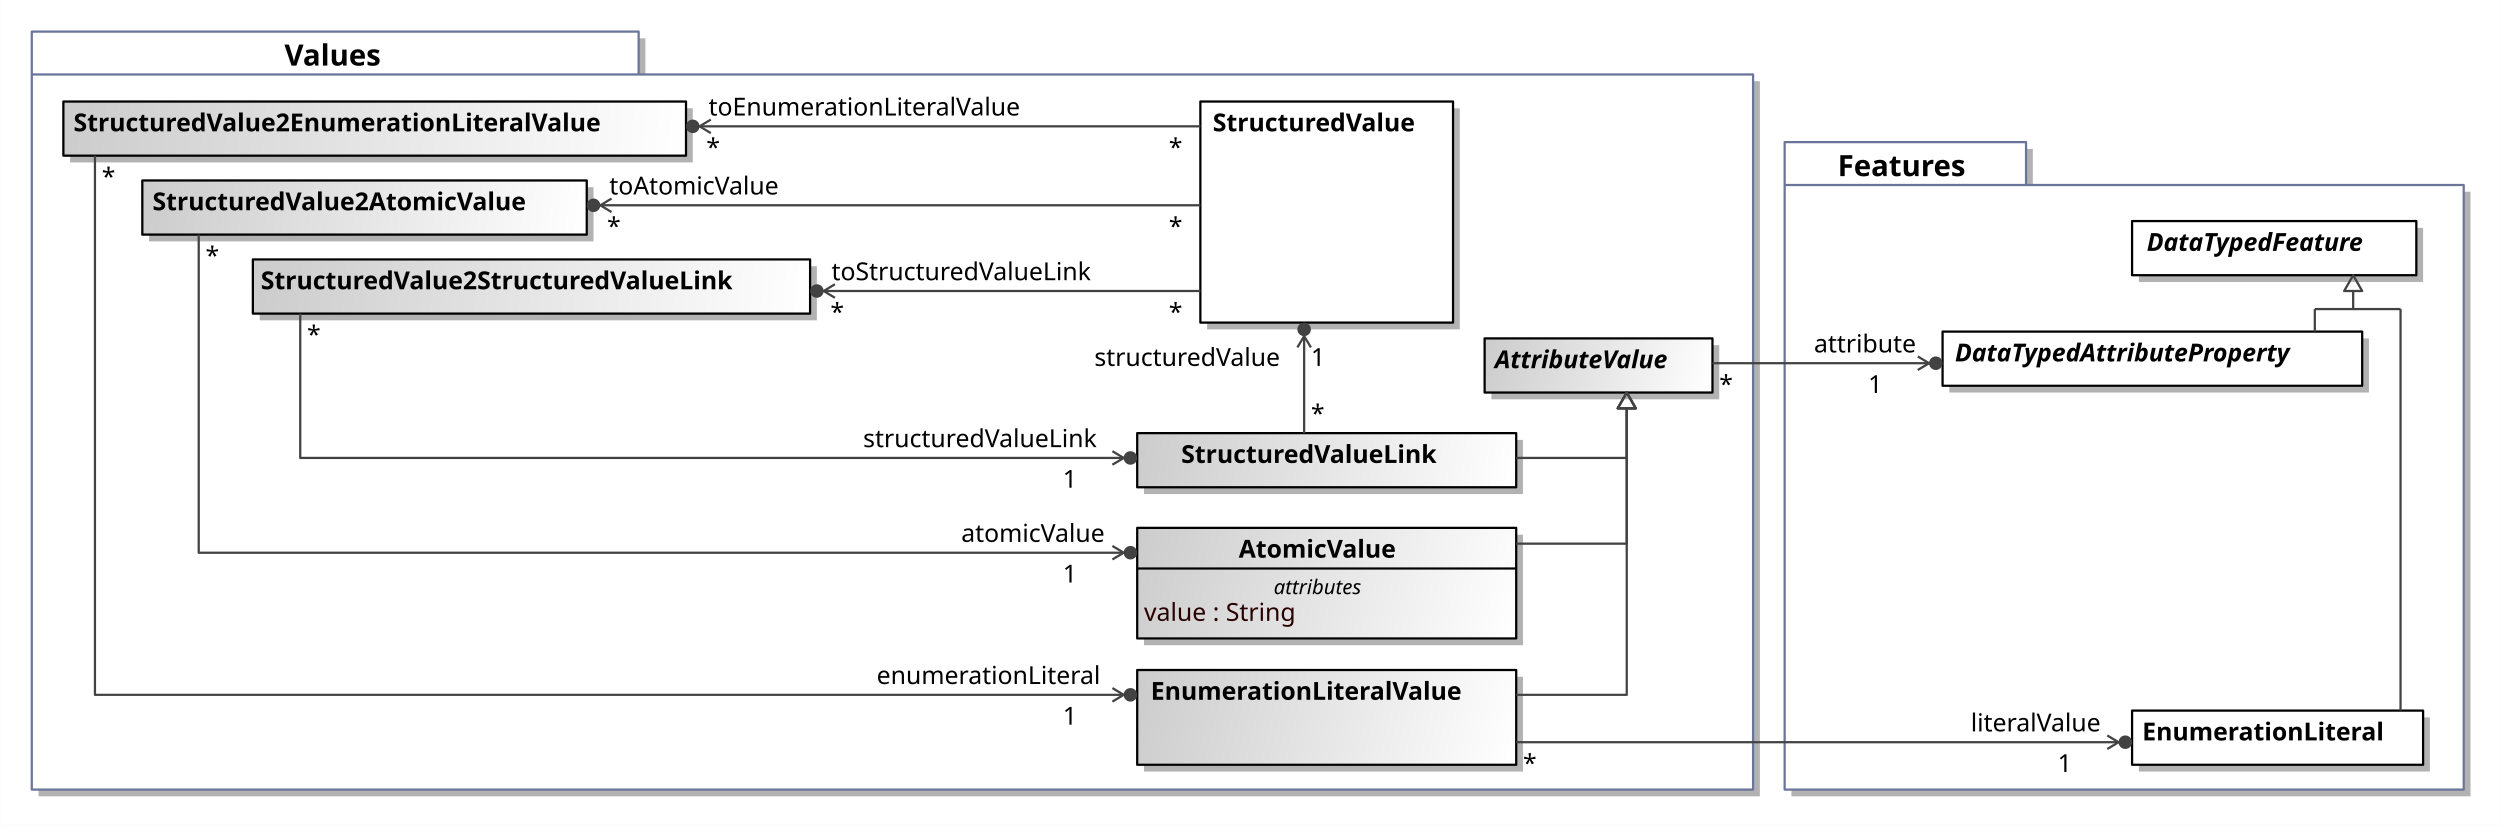
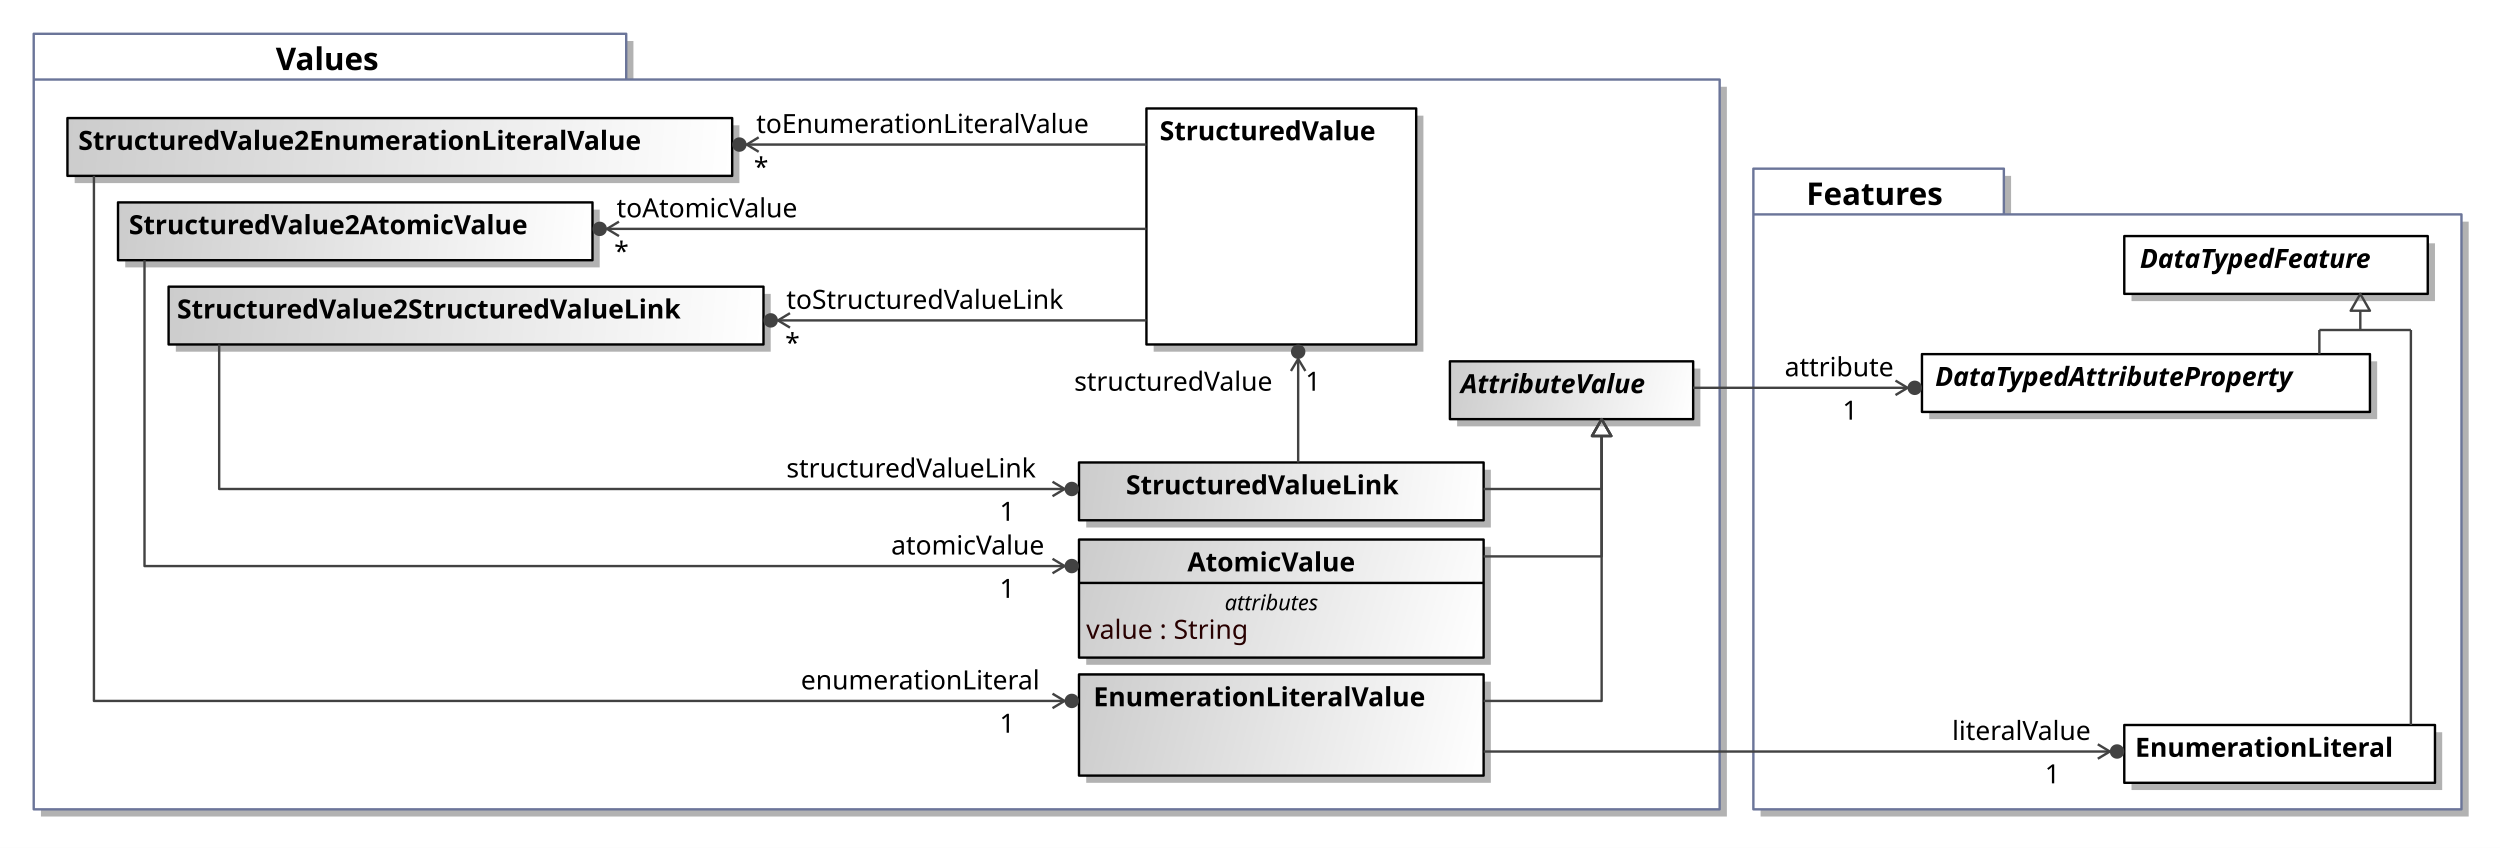
- <svg xmlns="http://www.w3.org/2000/svg" fill-opacity="1" color-rendering="auto" color-interpolation="auto" text-rendering="auto" stroke="black" stroke-linecap="square" width="11.542in" stroke-miterlimit="10" shape-rendering="auto" stroke-opacity="1" fill="black" stroke-dasharray="none" font-weight="normal" stroke-width="1" viewBox="0 0 1108 366" height="3.812in" font-family="'Dialog'" font-style="normal" stroke-linejoin="miter" font-size="12" stroke-dashoffset="0" image-rendering="auto">
+ <svg xmlns="http://www.w3.org/2000/svg" fill-opacity="1" color-rendering="auto" color-interpolation="auto" text-rendering="auto" stroke="black" stroke-linecap="square" width="10.812in" stroke-miterlimit="10" shape-rendering="auto" stroke-opacity="1" fill="black" stroke-dasharray="none" font-weight="normal" stroke-width="1" viewBox="0 0 1038 352" height="3.667in" font-family="'Dialog'" font-style="normal" stroke-linejoin="miter" font-size="12" stroke-dashoffset="0" image-rendering="auto">
  <defs id="genericDefs" />
  <g>
    <defs id="defs1">
-       <linearGradient x1="14" gradientUnits="userSpaceOnUse" x2="777" y1="14" y2="350" id="linearGradient1" spreadMethod="pad">
+       <linearGradient x1="14" gradientUnits="userSpaceOnUse" x2="714" y1="14" y2="336" id="linearGradient1" spreadMethod="pad">
        <stop stop-opacity="1" stop-color="white" offset="0%" />
        <stop stop-opacity="1" stop-color="white" offset="100%" />
      </linearGradient>
-       <linearGradient x1="28" gradientUnits="userSpaceOnUse" x2="304" y1="45" y2="69" id="linearGradient2" spreadMethod="pad">
+       <linearGradient x1="28" gradientUnits="userSpaceOnUse" x2="304" y1="49" y2="73" id="linearGradient2" spreadMethod="pad">
        <stop stop-opacity="1" stop-color="rgb(204,204,204)" offset="0%" />
        <stop stop-opacity="1" stop-color="white" offset="100%" />
      </linearGradient>
-       <linearGradient x1="112" gradientUnits="userSpaceOnUse" x2="359" y1="115" y2="139" id="linearGradient3" spreadMethod="pad">
+       <linearGradient x1="70" gradientUnits="userSpaceOnUse" x2="317" y1="119" y2="143" id="linearGradient3" spreadMethod="pad">
        <stop stop-opacity="1" stop-color="rgb(204,204,204)" offset="0%" />
        <stop stop-opacity="1" stop-color="white" offset="100%" />
      </linearGradient>
-       <linearGradient x1="63" gradientUnits="userSpaceOnUse" x2="260" y1="80" y2="104" id="linearGradient4" spreadMethod="pad">
+       <linearGradient x1="49" gradientUnits="userSpaceOnUse" x2="246" y1="84" y2="108" id="linearGradient4" spreadMethod="pad">
        <stop stop-opacity="1" stop-color="rgb(204,204,204)" offset="0%" />
        <stop stop-opacity="1" stop-color="white" offset="100%" />
      </linearGradient>
-       <linearGradient x1="504" gradientUnits="userSpaceOnUse" x2="672" y1="192" y2="216" id="linearGradient5" spreadMethod="pad">
+       <linearGradient x1="448" gradientUnits="userSpaceOnUse" x2="616" y1="192" y2="216" id="linearGradient5" spreadMethod="pad">
        <stop stop-opacity="1" stop-color="rgb(204,204,204)" offset="0%" />
        <stop stop-opacity="1" stop-color="white" offset="100%" />
      </linearGradient>
-       <linearGradient x1="504" gradientUnits="userSpaceOnUse" x2="672" y1="234" y2="283" id="linearGradient6" spreadMethod="pad">
+       <linearGradient x1="448" gradientUnits="userSpaceOnUse" x2="616" y1="224" y2="273" id="linearGradient6" spreadMethod="pad">
        <stop stop-opacity="1" stop-color="rgb(204,204,204)" offset="0%" />
        <stop stop-opacity="1" stop-color="white" offset="100%" />
      </linearGradient>
-       <linearGradient x1="504" gradientUnits="userSpaceOnUse" x2="672" y1="297" y2="339" id="linearGradient7" spreadMethod="pad">
+       <linearGradient x1="448" gradientUnits="userSpaceOnUse" x2="616" y1="280" y2="322" id="linearGradient7" spreadMethod="pad">
        <stop stop-opacity="1" stop-color="rgb(204,204,204)" offset="0%" />
        <stop stop-opacity="1" stop-color="white" offset="100%" />
      </linearGradient>
-       <linearGradient x1="532" gradientUnits="userSpaceOnUse" x2="644" y1="45" y2="143" id="linearGradient8" spreadMethod="pad">
+       <linearGradient x1="476" gradientUnits="userSpaceOnUse" x2="588" y1="45" y2="143" id="linearGradient8" spreadMethod="pad">
        <stop stop-opacity="1" stop-color="white" offset="0%" />
        <stop stop-opacity="1" stop-color="white" offset="100%" />
      </linearGradient>
-       <linearGradient x1="658" gradientUnits="userSpaceOnUse" x2="759" y1="150" y2="174" id="linearGradient9" spreadMethod="pad">
+       <linearGradient x1="602" gradientUnits="userSpaceOnUse" x2="703" y1="150" y2="174" id="linearGradient9" spreadMethod="pad">
        <stop stop-opacity="1" stop-color="rgb(204,204,204)" offset="0%" />
        <stop stop-opacity="1" stop-color="white" offset="100%" />
      </linearGradient>
-       <linearGradient x1="791" gradientUnits="userSpaceOnUse" x2="1092" y1="63" y2="350" id="linearGradient10" spreadMethod="pad">
+       <linearGradient x1="728" gradientUnits="userSpaceOnUse" x2="1022" y1="70" y2="336" id="linearGradient10" spreadMethod="pad">
        <stop stop-opacity="1" stop-color="white" offset="0%" />
        <stop stop-opacity="1" stop-color="white" offset="100%" />
      </linearGradient>
-       <linearGradient x1="861" gradientUnits="userSpaceOnUse" x2="1047" y1="147" y2="171" id="linearGradient11" spreadMethod="pad">
+       <linearGradient x1="798" gradientUnits="userSpaceOnUse" x2="984" y1="147" y2="171" id="linearGradient11" spreadMethod="pad">
        <stop stop-opacity="1" stop-color="white" offset="0%" />
        <stop stop-opacity="1" stop-color="white" offset="100%" />
      </linearGradient>
-       <linearGradient x1="945" gradientUnits="userSpaceOnUse" x2="1074" y1="315" y2="339" id="linearGradient12" spreadMethod="pad">
+       <linearGradient x1="882" gradientUnits="userSpaceOnUse" x2="1011" y1="301" y2="325" id="linearGradient12" spreadMethod="pad">
        <stop stop-opacity="1" stop-color="white" offset="0%" />
        <stop stop-opacity="1" stop-color="white" offset="100%" />
      </linearGradient>
-       <linearGradient x1="945" gradientUnits="userSpaceOnUse" x2="1071" y1="98" y2="122" id="linearGradient13" spreadMethod="pad">
+       <linearGradient x1="882" gradientUnits="userSpaceOnUse" x2="1008" y1="98" y2="122" id="linearGradient13" spreadMethod="pad">
        <stop stop-opacity="1" stop-color="white" offset="0%" />
        <stop stop-opacity="1" stop-color="white" offset="100%" />
      </linearGradient>
      <clipPath clipPathUnits="userSpaceOnUse" id="clipPath1">
-         <path d="M0 -5 L1108 -5 L1108 366 L0 366 L0 -5 Z" />
+         <path d="M0 -5 L1038 -5 L1038 352 L0 352 L0 -5 Z" />
      </clipPath>
    </defs>
    <g fill="white" stroke="white">
-       <rect x="0" width="1108" height="371" y="-5" clip-path="url(#clipPath1)" stroke="none" />
-       <rect x="17" y="36" clip-path="url(#clipPath1)" fill="rgb(178,178,178)" width="763" text-rendering="geometricPrecision" height="317" stroke="none" />
-       <rect x="17" y="17" clip-path="url(#clipPath1)" fill="rgb(178,178,178)" width="269" text-rendering="geometricPrecision" height="19" stroke="none" />
-       <polygon fill="url(#linearGradient1)" text-rendering="geometricPrecision" clip-path="url(#clipPath1)" points=" 283 33 283 14 14 14 14 350 777 350 777 33 14 33" stroke="none" />
+       <rect x="0" width="1038" height="357" y="-5" clip-path="url(#clipPath1)" stroke="none" />
+       <rect x="17" y="36" clip-path="url(#clipPath1)" fill="rgb(178,178,178)" width="700" text-rendering="geometricPrecision" height="303" stroke="none" />
+       <rect x="17" y="17" clip-path="url(#clipPath1)" fill="rgb(178,178,178)" width="246" text-rendering="geometricPrecision" height="19" stroke="none" />
+       <polygon fill="url(#linearGradient1)" text-rendering="geometricPrecision" clip-path="url(#clipPath1)" points=" 260 33 260 14 14 14 14 336 714 336 714 33 14 33" stroke="none" />
    </g>
    <g fill="rgb(107,117,153)" text-rendering="geometricPrecision" stroke-linecap="butt" stroke="rgb(107,117,153)" stroke-linejoin="round">
-       <polygon fill="none" points=" 283 33 283 14 14 14 14 350 777 350 777 33 14 33" clip-path="url(#clipPath1)" />
-       <rect x="31" y="48" clip-path="url(#clipPath1)" fill="rgb(178,178,178)" width="276" height="24" stroke="none" />
-       <rect x="28" y="45" clip-path="url(#clipPath1)" fill="url(#linearGradient2)" width="276" height="24" stroke="none" />
-       <rect x="28" y="45" clip-path="url(#clipPath1)" fill="none" width="276" height="24" stroke="black" />
+       <polygon fill="none" points=" 260 33 260 14 14 14 14 336 714 336 714 33 14 33" clip-path="url(#clipPath1)" />
+       <rect x="31" y="52" clip-path="url(#clipPath1)" fill="rgb(178,178,178)" width="276" height="24" stroke="none" />
+       <rect x="28" y="49" clip-path="url(#clipPath1)" fill="url(#linearGradient2)" width="276" height="24" stroke="none" />
+       <rect x="28" y="49" clip-path="url(#clipPath1)" fill="none" width="276" height="24" stroke="black" />
    </g>
    <g text-rendering="geometricPrecision" font-size="11" font-weight="bold" stroke-linecap="butt" stroke-linejoin="round">
-       <text x="32.5" space="preserve" y="58.21" clip-path="url(#clipPath1)" stroke="none">StructuredValue2EnumerationLiteralValue</text>
-       <text x="126" space="preserve" font-size="13" y="29.067" clip-path="url(#clipPath1)" stroke="none">Values</text>
-       <rect x="115" y="118" clip-path="url(#clipPath1)" fill="rgb(178,178,178)" width="247" height="24" stroke="none" />
-       <rect x="112" y="115" clip-path="url(#clipPath1)" fill="url(#linearGradient3)" width="247" height="24" stroke="none" />
-       <rect fill="none" x="112" width="247" height="24" y="115" clip-path="url(#clipPath1)" />
-       <text x="115.5" space="preserve" y="128.21" clip-path="url(#clipPath1)" stroke="none">StructuredValue2StructuredValueLink</text>
-       <rect x="66" y="83" clip-path="url(#clipPath1)" fill="rgb(178,178,178)" width="197" height="24" stroke="none" />
-       <rect x="63" y="80" clip-path="url(#clipPath1)" fill="url(#linearGradient4)" width="197" height="24" stroke="none" />
-       <rect fill="none" x="63" width="197" height="24" y="80" clip-path="url(#clipPath1)" />
-       <text x="67.5" space="preserve" y="93.21" clip-path="url(#clipPath1)" stroke="none">StructuredValue2AtomicValue</text>
-       <rect x="507" y="195" clip-path="url(#clipPath1)" fill="rgb(178,178,178)" width="168" height="24" stroke="none" />
-       <rect x="504" y="192" clip-path="url(#clipPath1)" fill="url(#linearGradient5)" width="168" height="24" stroke="none" />
-       <rect fill="none" x="504" width="168" height="24" y="192" clip-path="url(#clipPath1)" />
-       <text x="523.5" space="preserve" y="205.21" clip-path="url(#clipPath1)" stroke="none">StructuredValueLink</text>
-       <rect x="507" y="237" clip-path="url(#clipPath1)" fill="rgb(178,178,178)" width="168" height="49" stroke="none" />
-       <rect x="504" y="234" clip-path="url(#clipPath1)" fill="url(#linearGradient6)" width="168" height="49" stroke="none" />
-       <rect fill="none" x="504" width="168" height="49" y="234" clip-path="url(#clipPath1)" />
-       <line y2="252" fill="none" x1="504" clip-path="url(#clipPath1)" x2="672" y1="252" />
-       <text x="564.5" font-size="9" y="263.354" clip-path="url(#clipPath1)" font-style="italic" stroke="none" font-weight="normal" space="preserve">attributes</text>
-       <text x="507" y="275.21" clip-path="url(#clipPath1)" fill="rgb(40,0,0)" stroke="none" font-weight="normal" space="preserve">value : String</text>
-       <text x="549" space="preserve" y="247.21" clip-path="url(#clipPath1)" stroke="none">AtomicValue</text>
-       <rect x="507" y="300" clip-path="url(#clipPath1)" fill="rgb(178,178,178)" width="168" height="42" stroke="none" />
-       <rect x="504" y="297" clip-path="url(#clipPath1)" fill="url(#linearGradient7)" width="168" height="42" stroke="none" />
-       <rect fill="none" x="504" width="168" height="42" y="297" clip-path="url(#clipPath1)" />
-       <text x="510" space="preserve" y="310.21" clip-path="url(#clipPath1)" stroke="none">EnumerationLiteralValue</text>
-       <rect x="535" y="48" clip-path="url(#clipPath1)" fill="rgb(178,178,178)" width="112" height="98" stroke="none" />
-       <rect x="532" y="45" clip-path="url(#clipPath1)" fill="url(#linearGradient8)" width="112" height="98" stroke="none" />
-       <rect fill="none" x="532" width="112" height="98" y="45" clip-path="url(#clipPath1)" />
-       <text x="537.5" space="preserve" y="58.21" clip-path="url(#clipPath1)" stroke="none">StructuredValue</text>
-       <rect x="661" y="153" clip-path="url(#clipPath1)" fill="rgb(178,178,178)" width="101" height="24" stroke="none" />
-       <rect x="658" y="150" clip-path="url(#clipPath1)" fill="url(#linearGradient9)" width="101" height="24" stroke="none" />
-       <rect fill="none" x="658" width="101" height="24" y="150" clip-path="url(#clipPath1)" />
-       <text font-style="italic" x="662.5" space="preserve" y="163.21" clip-path="url(#clipPath1)" stroke="none">AttributeValue</text>
-       <rect x="794" y="85" clip-path="url(#clipPath1)" fill="rgb(178,178,178)" width="301" height="268" stroke="none" />
-       <rect x="794" y="66" clip-path="url(#clipPath1)" fill="rgb(178,178,178)" width="107" height="19" stroke="none" />
-       <polygon fill="url(#linearGradient10)" clip-path="url(#clipPath1)" points=" 898 82 898 63 791 63 791 350 1092 350 1092 82 791 82" stroke="none" />
-       <polygon fill="none" clip-path="url(#clipPath1)" points=" 898 82 898 63 791 63 791 350 1092 350 1092 82 791 82" stroke="rgb(107,117,153)" />
-       <rect x="864" y="150" clip-path="url(#clipPath1)" fill="rgb(178,178,178)" width="186" height="24" stroke="none" />
-       <rect x="861" y="147" clip-path="url(#clipPath1)" fill="url(#linearGradient11)" width="186" height="24" stroke="none" />
-       <rect fill="none" x="861" width="186" height="24" y="147" clip-path="url(#clipPath1)" />
-       <text font-style="italic" x="866.5" space="preserve" y="160.21" clip-path="url(#clipPath1)" stroke="none">DataTypedAttributeProperty</text>
-       <rect x="948" y="318" clip-path="url(#clipPath1)" fill="rgb(178,178,178)" width="129" height="24" stroke="none" />
-       <rect x="945" y="315" clip-path="url(#clipPath1)" fill="url(#linearGradient12)" width="129" height="24" stroke="none" />
-       <rect fill="none" x="945" width="129" height="24" y="315" clip-path="url(#clipPath1)" />
-       <text x="949.5" space="preserve" y="328.21" clip-path="url(#clipPath1)" stroke="none">EnumerationLiteral</text>
-       <rect x="948" y="101" clip-path="url(#clipPath1)" fill="rgb(178,178,178)" width="126" height="24" stroke="none" />
-       <rect x="945" y="98" clip-path="url(#clipPath1)" fill="url(#linearGradient13)" width="126" height="24" stroke="none" />
-       <rect fill="none" x="945" width="126" height="24" y="98" clip-path="url(#clipPath1)" />
-       <text font-style="italic" x="951.5" space="preserve" y="111.21" clip-path="url(#clipPath1)" stroke="none">DataTypedFeature</text>
-       <text x="814.5" space="preserve" font-size="13" y="78.067" clip-path="url(#clipPath1)" stroke="none">Features</text>
-       <polygon fill="none" clip-path="url(#clipPath1)" points=" 1047 129 1043 122 1039 129" stroke="rgb(66,66,66)" />
-       <line clip-path="url(#clipPath1)" fill="none" x1="1043" x2="1043" y1="129" y2="137" stroke="rgb(66,66,66)" />
-       <line clip-path="url(#clipPath1)" fill="none" x1="1026" x2="1064" y1="137" y2="137" stroke="rgb(66,66,66)" />
-       <circle fill="rgb(66,66,66)" r="3" clip-path="url(#clipPath1)" cx="501" cy="308" stroke="none" />
-       <path fill="none" d="M493 305 L498 308 L493 311" clip-path="url(#clipPath1)" stroke="rgb(66,66,66)" />
-       <path fill="none" d="M498 308 L42 308 L42 69" clip-path="url(#clipPath1)" stroke="rgb(66,66,66)" />
-       <text x="388.5" space="preserve" y="303.21" clip-path="url(#clipPath1)" font-weight="normal" stroke="none">enumerationLiteral</text>
-       <text x="471" space="preserve" y="321.21" clip-path="url(#clipPath1)" font-weight="normal" stroke="none">1</text>
-       <text x="45" space="preserve" y="82.21" clip-path="url(#clipPath1)" font-weight="normal" stroke="none">*</text>
-       <circle fill="rgb(66,66,66)" r="3" clip-path="url(#clipPath1)" cx="501" cy="245" stroke="none" />
-       <path fill="none" d="M493 242 L498 245 L493 248" clip-path="url(#clipPath1)" stroke="rgb(66,66,66)" />
-       <path fill="none" d="M498 245 L88 245 L88 104" clip-path="url(#clipPath1)" stroke="rgb(66,66,66)" />
-       <text x="426" space="preserve" y="240.21" clip-path="url(#clipPath1)" font-weight="normal" stroke="none">atomicValue</text>
-       <text x="471" space="preserve" y="258.21" clip-path="url(#clipPath1)" font-weight="normal" stroke="none">1</text>
-       <text x="91" space="preserve" y="117.21" clip-path="url(#clipPath1)" font-weight="normal" stroke="none">*</text>
-       <circle fill="rgb(66,66,66)" r="3" clip-path="url(#clipPath1)" cx="501" cy="203" stroke="none" />
-       <path fill="none" d="M493 200 L498 203 L493 206" clip-path="url(#clipPath1)" stroke="rgb(66,66,66)" />
-       <path fill="none" d="M498 203 L133 203 L133 139" clip-path="url(#clipPath1)" stroke="rgb(66,66,66)" />
-       <text x="382.5" space="preserve" y="198.21" clip-path="url(#clipPath1)" font-weight="normal" stroke="none">structuredValueLink</text>
-       <text x="471" space="preserve" y="216.21" clip-path="url(#clipPath1)" font-weight="normal" stroke="none">1</text>
-       <text x="136" space="preserve" y="152.21" clip-path="url(#clipPath1)" font-weight="normal" stroke="none">*</text>
-       <circle fill="rgb(66,66,66)" r="3" clip-path="url(#clipPath1)" cx="942" cy="329" stroke="none" />
-       <path fill="none" d="M934 326 L939 329 L934 332" clip-path="url(#clipPath1)" stroke="rgb(66,66,66)" />
-       <path fill="none" d="M939 329 L672 329" clip-path="url(#clipPath1)" stroke="rgb(66,66,66)" />
-       <text x="873.5" space="preserve" y="324.21" clip-path="url(#clipPath1)" font-weight="normal" stroke="none">literalValue</text>
-       <text x="912" space="preserve" y="342.21" clip-path="url(#clipPath1)" font-weight="normal" stroke="none">1</text>
-       <text x="675" space="preserve" y="342.21" clip-path="url(#clipPath1)" font-weight="normal" stroke="none">*</text>
-       <circle fill="rgb(66,66,66)" r="3" clip-path="url(#clipPath1)" cx="263" cy="91" stroke="none" />
-       <path fill="none" d="M271 94 L266 91 L271 88" clip-path="url(#clipPath1)" stroke="rgb(66,66,66)" />
-       <path fill="none" d="M266 91 L532 91" clip-path="url(#clipPath1)" stroke="rgb(66,66,66)" />
-       <text x="270" space="preserve" y="86.21" clip-path="url(#clipPath1)" font-weight="normal" stroke="none">toAtomicValue</text>
-       <text x="269" space="preserve" y="104.21" clip-path="url(#clipPath1)" font-weight="normal" stroke="none">*</text>
-       <text x="518" space="preserve" y="104.21" clip-path="url(#clipPath1)" font-weight="normal" stroke="none">*</text>
-       <circle fill="rgb(66,66,66)" r="3" clip-path="url(#clipPath1)" cx="307" cy="56" stroke="none" />
-       <path fill="none" d="M315 59 L310 56 L315 53" clip-path="url(#clipPath1)" stroke="rgb(66,66,66)" />
-       <path fill="none" d="M310 56 L532 56" clip-path="url(#clipPath1)" stroke="rgb(66,66,66)" />
-       <text x="314" space="preserve" y="51.21" clip-path="url(#clipPath1)" font-weight="normal" stroke="none">toEnumerationLiteralValue</text>
-       <text x="313" space="preserve" y="69.21" clip-path="url(#clipPath1)" font-weight="normal" stroke="none">*</text>
-       <text x="518" space="preserve" y="69.21" clip-path="url(#clipPath1)" font-weight="normal" stroke="none">*</text>
-       <circle fill="rgb(66,66,66)" r="3" clip-path="url(#clipPath1)" cx="362" cy="129" stroke="none" />
-       <path fill="none" d="M370 132 L365 129 L370 126" clip-path="url(#clipPath1)" stroke="rgb(66,66,66)" />
-       <path fill="none" d="M365 129 L532 129" clip-path="url(#clipPath1)" stroke="rgb(66,66,66)" />
-       <text x="368.5" space="preserve" y="124.21" clip-path="url(#clipPath1)" font-weight="normal" stroke="none">toStructuredValueLink</text>
-       <text x="368" space="preserve" y="142.21" clip-path="url(#clipPath1)" font-weight="normal" stroke="none">*</text>
-       <text x="518" space="preserve" y="142.21" clip-path="url(#clipPath1)" font-weight="normal" stroke="none">*</text>
-       <polygon fill="none" clip-path="url(#clipPath1)" points=" 725 181 721 174 717 181" stroke="rgb(66,66,66)" />
-       <path fill="none" d="M721 181 L721 308 L672 308" clip-path="url(#clipPath1)" stroke="rgb(66,66,66)" />
-       <circle fill="rgb(66,66,66)" r="3" clip-path="url(#clipPath1)" cx="858" cy="161" stroke="none" />
-       <path fill="none" d="M850 158 L855 161 L850 164" clip-path="url(#clipPath1)" stroke="rgb(66,66,66)" />
-       <path fill="none" d="M855 161 L759 161" clip-path="url(#clipPath1)" stroke="rgb(66,66,66)" />
-       <text x="804" space="preserve" y="156.21" clip-path="url(#clipPath1)" font-weight="normal" stroke="none">attribute</text>
-       <text x="828" space="preserve" y="174.21" clip-path="url(#clipPath1)" font-weight="normal" stroke="none">1</text>
-       <text x="762" space="preserve" y="174.21" clip-path="url(#clipPath1)" font-weight="normal" stroke="none">*</text>
-       <polygon fill="none" clip-path="url(#clipPath1)" points=" 725 181 721 174 717 181" stroke="rgb(66,66,66)" />
-       <path fill="none" d="M721 181 L721 241 L672 241" clip-path="url(#clipPath1)" stroke="rgb(66,66,66)" />
-       <polygon fill="none" clip-path="url(#clipPath1)" points=" 725 181 721 174 717 181" stroke="rgb(66,66,66)" />
-       <path fill="none" d="M721 181 L721 203 L672 203" clip-path="url(#clipPath1)" stroke="rgb(66,66,66)" />
-       <circle fill="rgb(66,66,66)" r="3" clip-path="url(#clipPath1)" cx="578" cy="146" stroke="none" />
-       <path fill="none" d="M575 154 L578 149 L581 154" clip-path="url(#clipPath1)" stroke="rgb(66,66,66)" />
-       <path fill="none" d="M578 149 L578 192" clip-path="url(#clipPath1)" stroke="rgb(66,66,66)" />
-       <text x="485" space="preserve" y="162.21" clip-path="url(#clipPath1)" font-weight="normal" stroke="none">structuredValue</text>
-       <text x="581" space="preserve" y="162.21" clip-path="url(#clipPath1)" font-weight="normal" stroke="none">1</text>
-       <text x="581" space="preserve" y="187.21" clip-path="url(#clipPath1)" font-weight="normal" stroke="none">*</text>
-       <path fill="none" d="M1064 137 L1064 315" clip-path="url(#clipPath1)" stroke="rgb(66,66,66)" />
-       <path fill="none" d="M1026 137 L1026 147" clip-path="url(#clipPath1)" stroke="rgb(66,66,66)" />
+       <text x="32.5" space="preserve" y="62.21" clip-path="url(#clipPath1)" stroke="none">StructuredValue2EnumerationLiteralValue</text>
+       <rect x="73" y="122" clip-path="url(#clipPath1)" fill="rgb(178,178,178)" width="247" height="24" stroke="none" />
+       <rect x="70" y="119" clip-path="url(#clipPath1)" fill="url(#linearGradient3)" width="247" height="24" stroke="none" />
+       <rect fill="none" x="70" width="247" height="24" y="119" clip-path="url(#clipPath1)" />
+       <text x="73.5" space="preserve" y="132.21" clip-path="url(#clipPath1)" stroke="none">StructuredValue2StructuredValueLink</text>
+       <text x="114.5" space="preserve" font-size="13" y="29.067" clip-path="url(#clipPath1)" stroke="none">Values</text>
+       <rect x="52" y="87" clip-path="url(#clipPath1)" fill="rgb(178,178,178)" width="197" height="24" stroke="none" />
+       <rect x="49" y="84" clip-path="url(#clipPath1)" fill="url(#linearGradient4)" width="197" height="24" stroke="none" />
+       <rect fill="none" x="49" width="197" height="24" y="84" clip-path="url(#clipPath1)" />
+       <text x="53.5" space="preserve" y="97.21" clip-path="url(#clipPath1)" stroke="none">StructuredValue2AtomicValue</text>
+       <rect x="451" y="195" clip-path="url(#clipPath1)" fill="rgb(178,178,178)" width="168" height="24" stroke="none" />
+       <rect x="448" y="192" clip-path="url(#clipPath1)" fill="url(#linearGradient5)" width="168" height="24" stroke="none" />
+       <rect fill="none" x="448" width="168" height="24" y="192" clip-path="url(#clipPath1)" />
+       <text x="467.5" space="preserve" y="205.21" clip-path="url(#clipPath1)" stroke="none">StructuredValueLink</text>
+       <rect x="451" y="227" clip-path="url(#clipPath1)" fill="rgb(178,178,178)" width="168" height="49" stroke="none" />
+       <rect x="448" y="224" clip-path="url(#clipPath1)" fill="url(#linearGradient6)" width="168" height="49" stroke="none" />
+       <rect fill="none" x="448" width="168" height="49" y="224" clip-path="url(#clipPath1)" />
+       <line y2="242" fill="none" x1="448" clip-path="url(#clipPath1)" x2="616" y1="242" />
+       <text x="508.5" font-size="9" y="253.354" clip-path="url(#clipPath1)" font-style="italic" stroke="none" font-weight="normal" space="preserve">attributes</text>
+       <text x="451" y="265.21" clip-path="url(#clipPath1)" fill="rgb(40,0,0)" stroke="none" font-weight="normal" space="preserve">value : String</text>
+       <text x="493" space="preserve" y="237.21" clip-path="url(#clipPath1)" stroke="none">AtomicValue</text>
+       <rect x="451" y="283" clip-path="url(#clipPath1)" fill="rgb(178,178,178)" width="168" height="42" stroke="none" />
+       <rect x="448" y="280" clip-path="url(#clipPath1)" fill="url(#linearGradient7)" width="168" height="42" stroke="none" />
+       <rect fill="none" x="448" width="168" height="42" y="280" clip-path="url(#clipPath1)" />
+       <text x="454" space="preserve" y="293.21" clip-path="url(#clipPath1)" stroke="none">EnumerationLiteralValue</text>
+       <rect x="479" y="48" clip-path="url(#clipPath1)" fill="rgb(178,178,178)" width="112" height="98" stroke="none" />
+       <rect x="476" y="45" clip-path="url(#clipPath1)" fill="url(#linearGradient8)" width="112" height="98" stroke="none" />
+       <rect fill="none" x="476" width="112" height="98" y="45" clip-path="url(#clipPath1)" />
+       <text x="481.5" space="preserve" y="58.21" clip-path="url(#clipPath1)" stroke="none">StructuredValue</text>
+       <rect x="605" y="153" clip-path="url(#clipPath1)" fill="rgb(178,178,178)" width="101" height="24" stroke="none" />
+       <rect x="602" y="150" clip-path="url(#clipPath1)" fill="url(#linearGradient9)" width="101" height="24" stroke="none" />
+       <rect fill="none" x="602" width="101" height="24" y="150" clip-path="url(#clipPath1)" />
+       <text font-style="italic" x="606.5" space="preserve" y="163.21" clip-path="url(#clipPath1)" stroke="none">AttributeValue</text>
+       <rect x="731" y="92" clip-path="url(#clipPath1)" fill="rgb(178,178,178)" width="294" height="247" stroke="none" />
+       <rect x="731" y="73" clip-path="url(#clipPath1)" fill="rgb(178,178,178)" width="104" height="19" stroke="none" />
+       <polygon fill="url(#linearGradient10)" clip-path="url(#clipPath1)" points=" 832 89 832 70 728 70 728 336 1022 336 1022 89 728 89" stroke="none" />
+       <polygon fill="none" clip-path="url(#clipPath1)" points=" 832 89 832 70 728 70 728 336 1022 336 1022 89 728 89" stroke="rgb(107,117,153)" />
+       <rect x="801" y="150" clip-path="url(#clipPath1)" fill="rgb(178,178,178)" width="186" height="24" stroke="none" />
+       <rect x="798" y="147" clip-path="url(#clipPath1)" fill="url(#linearGradient11)" width="186" height="24" stroke="none" />
+       <rect fill="none" x="798" width="186" height="24" y="147" clip-path="url(#clipPath1)" />
+       <text font-style="italic" x="803.5" space="preserve" y="160.21" clip-path="url(#clipPath1)" stroke="none">DataTypedAttributeProperty</text>
+       <rect x="885" y="304" clip-path="url(#clipPath1)" fill="rgb(178,178,178)" width="129" height="24" stroke="none" />
+       <rect x="882" y="301" clip-path="url(#clipPath1)" fill="url(#linearGradient12)" width="129" height="24" stroke="none" />
+       <rect fill="none" x="882" width="129" height="24" y="301" clip-path="url(#clipPath1)" />
+       <text x="886.5" space="preserve" y="314.21" clip-path="url(#clipPath1)" stroke="none">EnumerationLiteral</text>
+       <rect x="885" y="101" clip-path="url(#clipPath1)" fill="rgb(178,178,178)" width="126" height="24" stroke="none" />
+       <rect x="882" y="98" clip-path="url(#clipPath1)" fill="url(#linearGradient13)" width="126" height="24" stroke="none" />
+       <rect fill="none" x="882" width="126" height="24" y="98" clip-path="url(#clipPath1)" />
+       <text font-style="italic" x="888.5" space="preserve" y="111.21" clip-path="url(#clipPath1)" stroke="none">DataTypedFeature</text>
+       <text x="750" space="preserve" font-size="13" y="85.067" clip-path="url(#clipPath1)" stroke="none">Features</text>
+       <polygon fill="none" clip-path="url(#clipPath1)" points=" 984 129 980 122 976 129" stroke="rgb(66,66,66)" />
+       <line clip-path="url(#clipPath1)" fill="none" x1="980" x2="980" y1="129" y2="137" stroke="rgb(66,66,66)" />
+       <line clip-path="url(#clipPath1)" fill="none" x1="963" x2="1001" y1="137" y2="137" stroke="rgb(66,66,66)" />
+       <circle fill="rgb(66,66,66)" r="3" clip-path="url(#clipPath1)" cx="445" cy="291" stroke="none" />
+       <path fill="none" d="M437 288 L442 291 L437 294" clip-path="url(#clipPath1)" stroke="rgb(66,66,66)" />
+       <path fill="none" d="M442 291 L39 291 L39 73" clip-path="url(#clipPath1)" stroke="rgb(66,66,66)" />
+       <text x="332.5" space="preserve" y="286.21" clip-path="url(#clipPath1)" font-weight="normal" stroke="none">enumerationLiteral</text>
+       <text x="415" space="preserve" y="304.21" clip-path="url(#clipPath1)" font-weight="normal" stroke="none">1</text>
+       <circle fill="rgb(66,66,66)" r="3" clip-path="url(#clipPath1)" cx="445" cy="235" stroke="none" />
+       <path fill="none" d="M437 232 L442 235 L437 238" clip-path="url(#clipPath1)" stroke="rgb(66,66,66)" />
+       <path fill="none" d="M442 235 L60 235 L60 108" clip-path="url(#clipPath1)" stroke="rgb(66,66,66)" />
+       <text x="370" space="preserve" y="230.21" clip-path="url(#clipPath1)" font-weight="normal" stroke="none">atomicValue</text>
+       <text x="415" space="preserve" y="248.21" clip-path="url(#clipPath1)" font-weight="normal" stroke="none">1</text>
+       <circle fill="rgb(66,66,66)" r="3" clip-path="url(#clipPath1)" cx="445" cy="203" stroke="none" />
+       <path fill="none" d="M437 200 L442 203 L437 206" clip-path="url(#clipPath1)" stroke="rgb(66,66,66)" />
+       <path fill="none" d="M442 203 L91 203 L91 143" clip-path="url(#clipPath1)" stroke="rgb(66,66,66)" />
+       <text x="326.5" space="preserve" y="198.21" clip-path="url(#clipPath1)" font-weight="normal" stroke="none">structuredValueLink</text>
+       <text x="415" space="preserve" y="216.21" clip-path="url(#clipPath1)" font-weight="normal" stroke="none">1</text>
+       <circle fill="rgb(66,66,66)" r="3" clip-path="url(#clipPath1)" cx="879" cy="312" stroke="none" />
+       <path fill="none" d="M871 309 L876 312 L871 315" clip-path="url(#clipPath1)" stroke="rgb(66,66,66)" />
+       <path fill="none" d="M876 312 L616 312" clip-path="url(#clipPath1)" stroke="rgb(66,66,66)" />
+       <text x="810.5" space="preserve" y="307.21" clip-path="url(#clipPath1)" font-weight="normal" stroke="none">literalValue</text>
+       <text x="849" space="preserve" y="325.21" clip-path="url(#clipPath1)" font-weight="normal" stroke="none">1</text>
+       <circle fill="rgb(66,66,66)" r="3" clip-path="url(#clipPath1)" cx="249" cy="95" stroke="none" />
+       <path fill="none" d="M257 98 L252 95 L257 92" clip-path="url(#clipPath1)" stroke="rgb(66,66,66)" />
+       <path fill="none" d="M252 95 L476 95" clip-path="url(#clipPath1)" stroke="rgb(66,66,66)" />
+       <text x="256" space="preserve" y="90.21" clip-path="url(#clipPath1)" font-weight="normal" stroke="none">toAtomicValue</text>
+       <text x="255" space="preserve" y="108.21" clip-path="url(#clipPath1)" font-weight="normal" stroke="none">*</text>
+       <circle fill="rgb(66,66,66)" r="3" clip-path="url(#clipPath1)" cx="307" cy="60" stroke="none" />
+       <path fill="none" d="M315 63 L310 60 L315 57" clip-path="url(#clipPath1)" stroke="rgb(66,66,66)" />
+       <path fill="none" d="M310 60 L476 60" clip-path="url(#clipPath1)" stroke="rgb(66,66,66)" />
+       <text x="314" space="preserve" y="55.21" clip-path="url(#clipPath1)" font-weight="normal" stroke="none">toEnumerationLiteralValue</text>
+       <text x="313" space="preserve" y="73.21" clip-path="url(#clipPath1)" font-weight="normal" stroke="none">*</text>
+       <circle fill="rgb(66,66,66)" r="3" clip-path="url(#clipPath1)" cx="320" cy="133" stroke="none" />
+       <path fill="none" d="M328 136 L323 133 L328 130" clip-path="url(#clipPath1)" stroke="rgb(66,66,66)" />
+       <path fill="none" d="M323 133 L476 133" clip-path="url(#clipPath1)" stroke="rgb(66,66,66)" />
+       <text x="326.5" space="preserve" y="128.21" clip-path="url(#clipPath1)" font-weight="normal" stroke="none">toStructuredValueLink</text>
+       <text x="326" space="preserve" y="146.21" clip-path="url(#clipPath1)" font-weight="normal" stroke="none">*</text>
+       <polygon fill="none" clip-path="url(#clipPath1)" points=" 669 181 665 174 661 181" stroke="rgb(66,66,66)" />
+       <path fill="none" d="M665 181 L665 291 L616 291" clip-path="url(#clipPath1)" stroke="rgb(66,66,66)" />
+       <circle fill="rgb(66,66,66)" r="3" clip-path="url(#clipPath1)" cx="795" cy="161" stroke="none" />
+       <path fill="none" d="M787 158 L792 161 L787 164" clip-path="url(#clipPath1)" stroke="rgb(66,66,66)" />
+       <path fill="none" d="M792 161 L703 161" clip-path="url(#clipPath1)" stroke="rgb(66,66,66)" />
+       <text x="741" space="preserve" y="156.21" clip-path="url(#clipPath1)" font-weight="normal" stroke="none">attribute</text>
+       <text x="765" space="preserve" y="174.21" clip-path="url(#clipPath1)" font-weight="normal" stroke="none">1</text>
+       <polygon fill="none" clip-path="url(#clipPath1)" points=" 669 181 665 174 661 181" stroke="rgb(66,66,66)" />
+       <path fill="none" d="M665 181 L665 231 L616 231" clip-path="url(#clipPath1)" stroke="rgb(66,66,66)" />
+       <polygon fill="none" clip-path="url(#clipPath1)" points=" 669 181 665 174 661 181" stroke="rgb(66,66,66)" />
+       <path fill="none" d="M665 181 L665 203 L616 203" clip-path="url(#clipPath1)" stroke="rgb(66,66,66)" />
+       <circle fill="rgb(66,66,66)" r="3" clip-path="url(#clipPath1)" cx="539" cy="146" stroke="none" />
+       <path fill="none" d="M536 154 L539 149 L542 154" clip-path="url(#clipPath1)" stroke="rgb(66,66,66)" />
+       <path fill="none" d="M539 149 L539 192" clip-path="url(#clipPath1)" stroke="rgb(66,66,66)" />
+       <text x="446" space="preserve" y="162.21" clip-path="url(#clipPath1)" font-weight="normal" stroke="none">structuredValue</text>
+       <text x="542" space="preserve" y="162.21" clip-path="url(#clipPath1)" font-weight="normal" stroke="none">1</text>
+       <path fill="none" d="M1001 137 L1001 301" clip-path="url(#clipPath1)" stroke="rgb(66,66,66)" />
+       <path fill="none" d="M963 137 L963 147" clip-path="url(#clipPath1)" stroke="rgb(66,66,66)" />
    </g>
  </g>
</svg>
